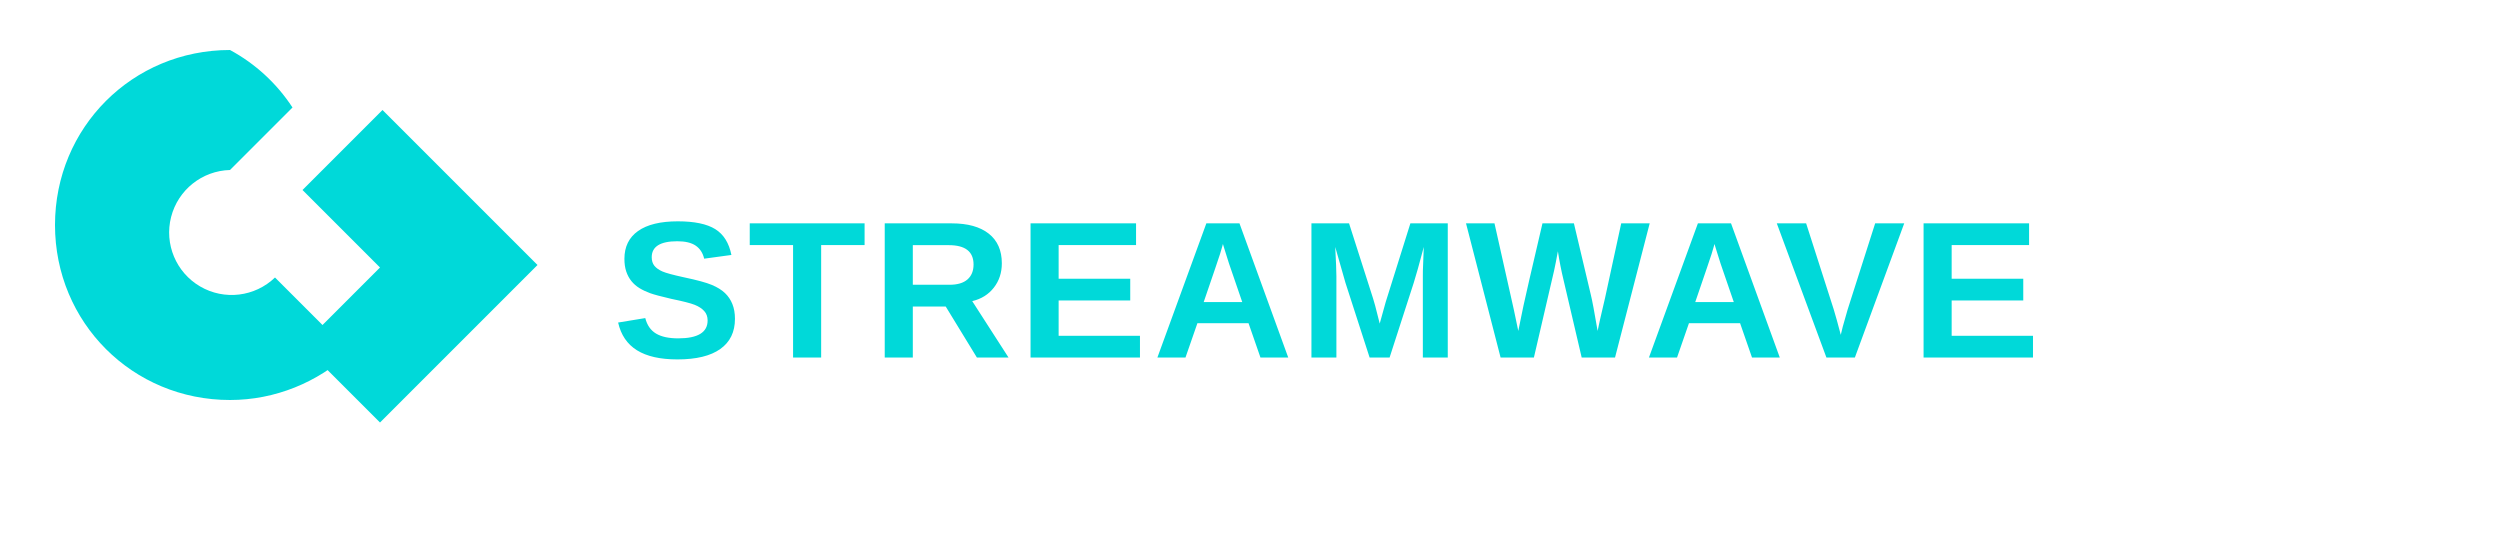
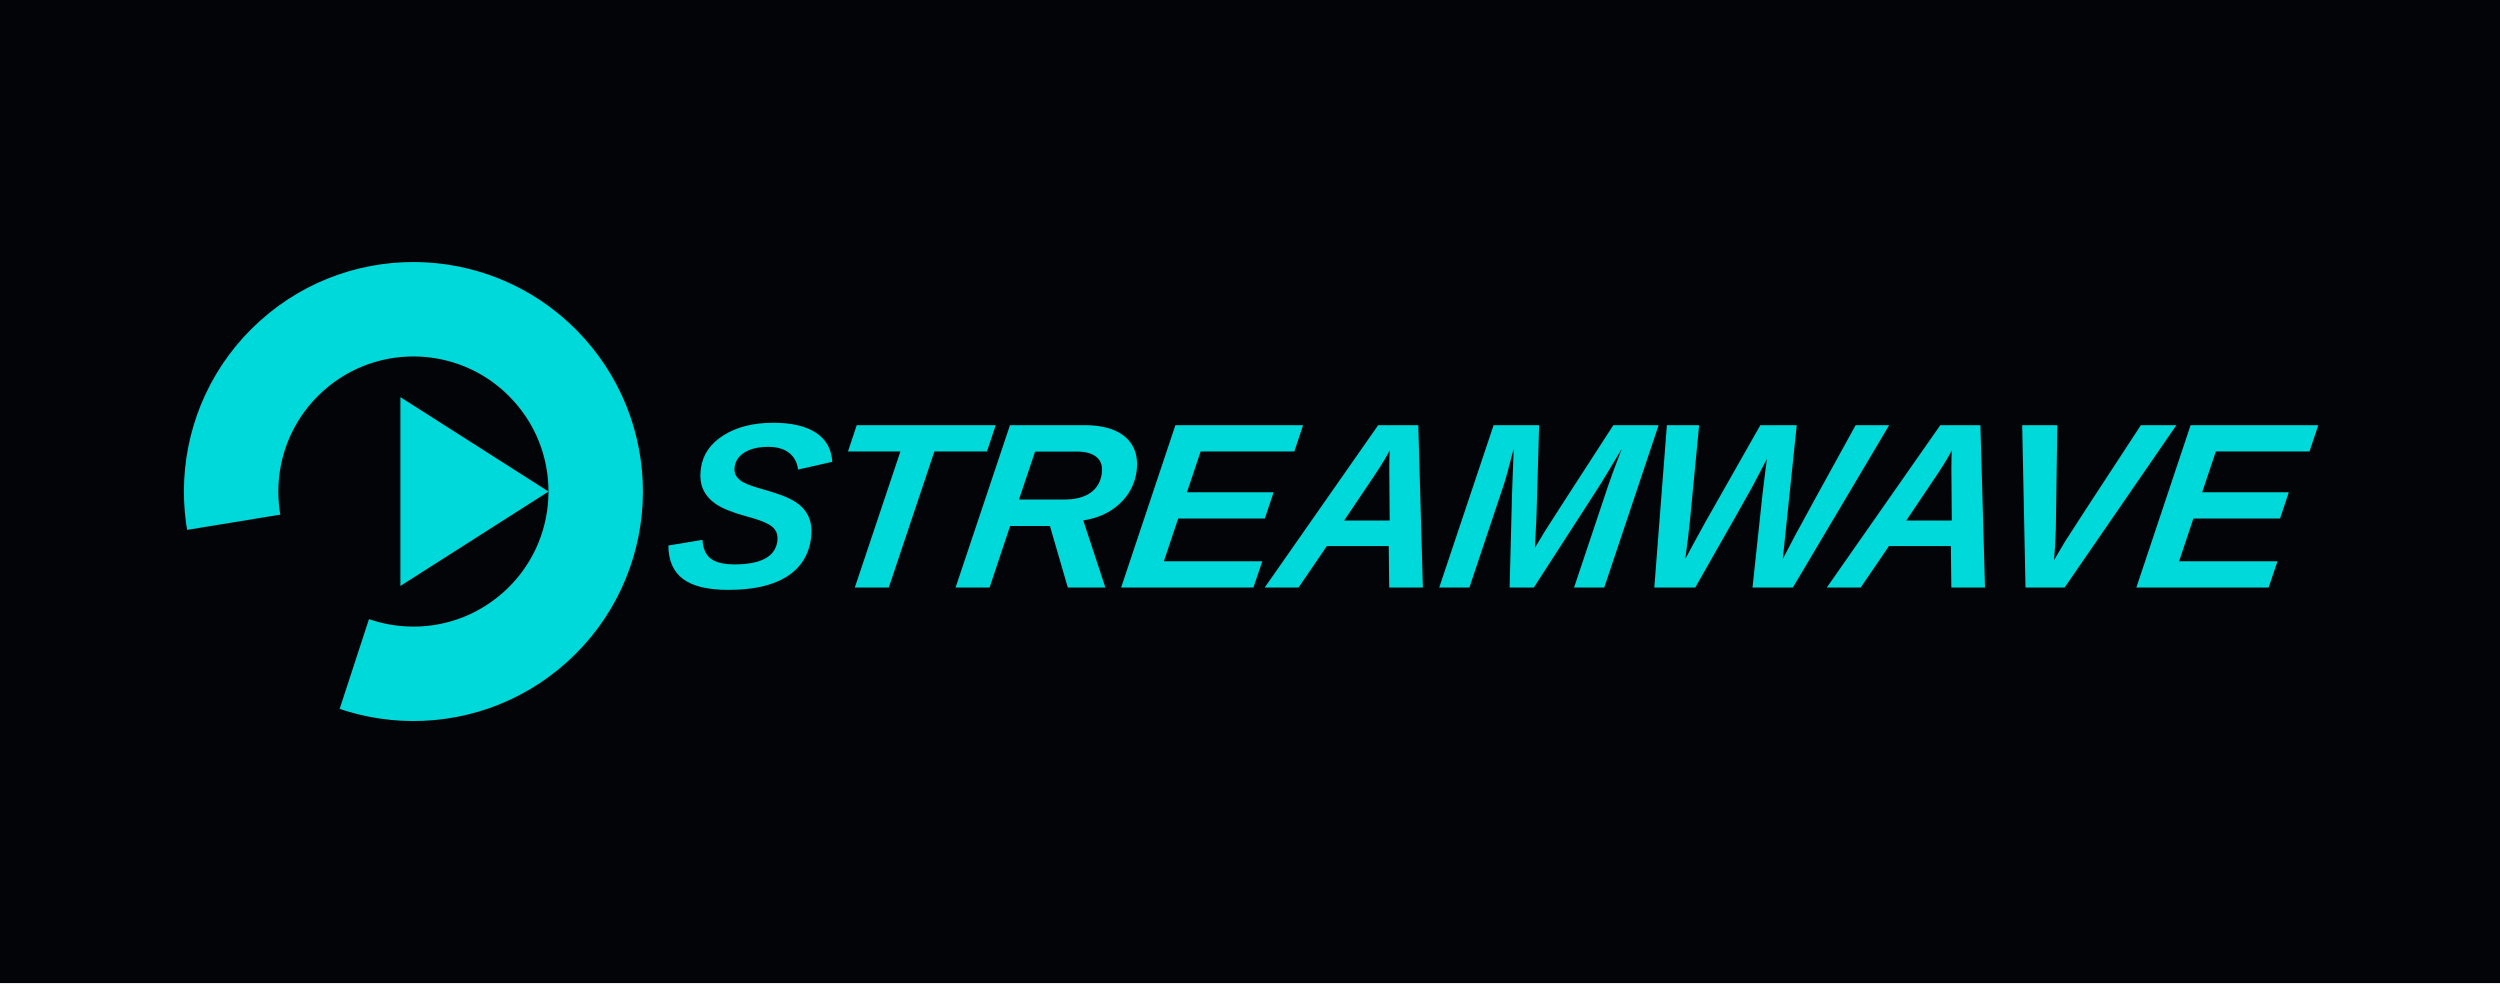
- <svg xmlns="http://www.w3.org/2000/svg" viewBox="0 0 1000 220" role="img" aria-labelledby="title desc">
-   <rect width="1000" height="220" fill="none" />
-   <path fill="#00d9d9" d="M92 20c-39 0-70 31-70 70s31 70 70 70c18 0 35-7 48-19l-30-30a25 25 0 1 1-18-43l25-25A69 69 0 0 0 92 20Zm61 24-32 32 31 31-31 31 31 31 63-63-62-62Z" />
-   <text x="245" y="143" fill="#00d9d9" font-family="Verdana, Arial, sans-serif" font-size="78" font-weight="700" letter-spacing="2">STREAMWAVE</text>
+ <svg xmlns="http://www.w3.org/2000/svg" viewBox="0 0 1536 604" role="img" aria-labelledby="title desc">
+   <rect width="1536" height="604" fill="#030408" />
+   <g fill="none" stroke="#00d9d9" stroke-width="58" stroke-linecap="butt" transform="translate(254 302) rotate(-42)">
+     <circle r="112" stroke-dasharray="295 120 295 120" />
+   </g>
+   <path fill="#00d9d9" d="M246 244 246 360 337 302Z" />
+   <text x="456" y="361" fill="#00d9d9" font-family="Arial Black, Arial, sans-serif" font-size="145" font-weight="900" font-style="italic" letter-spacing="-3" transform="skewX(-8)">STREAMWAVE</text>
</svg>
